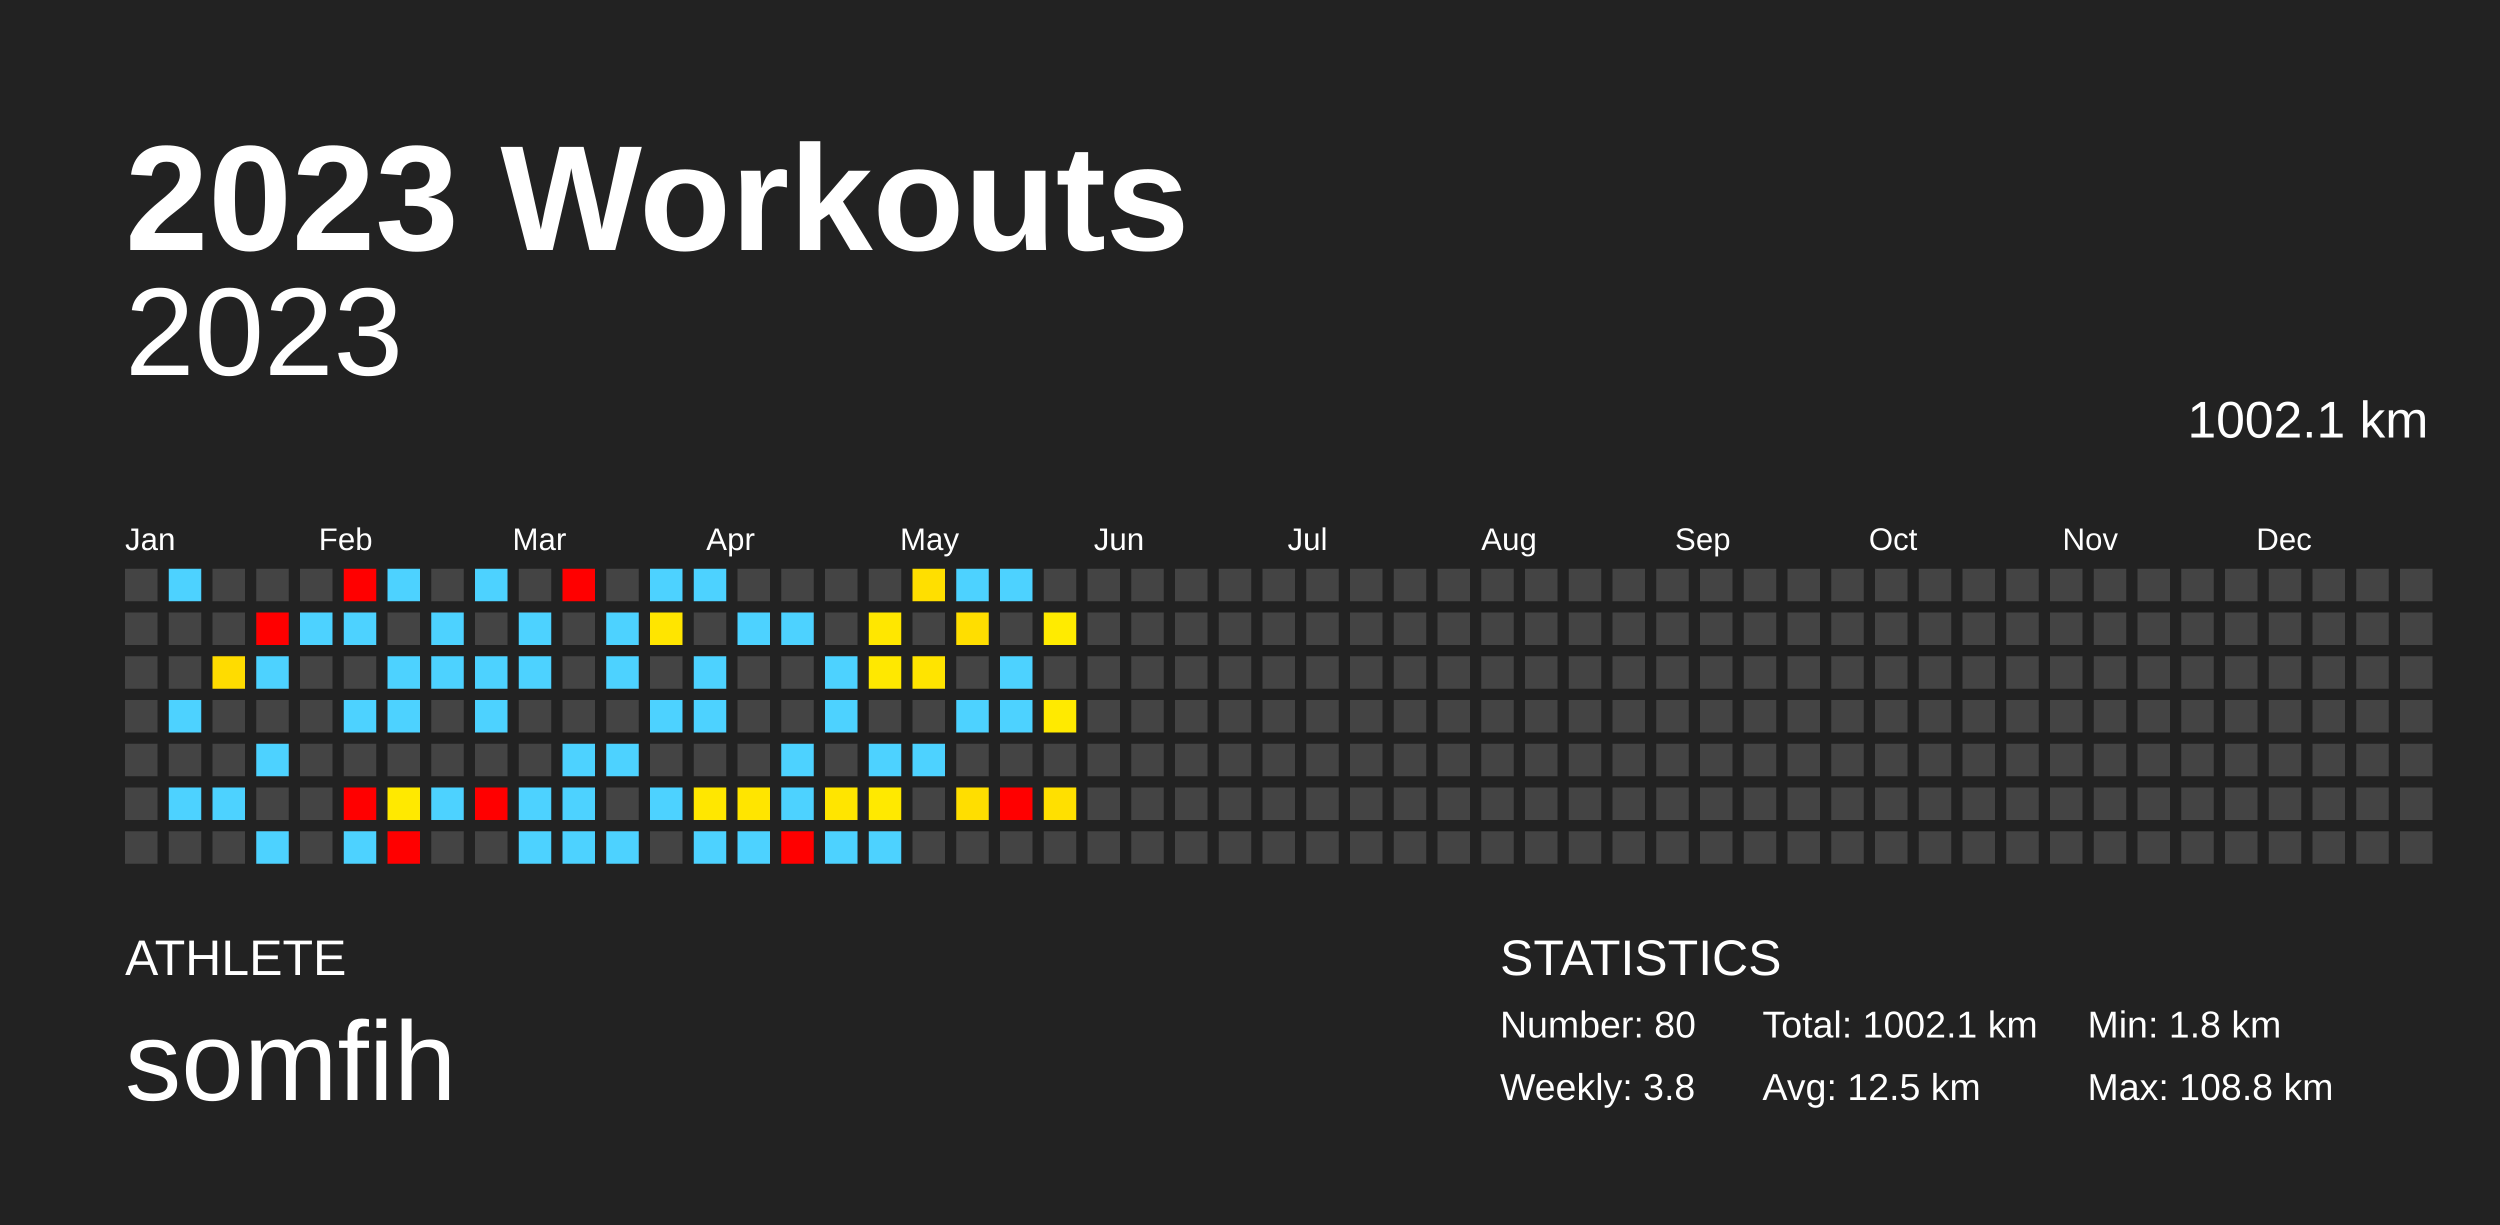
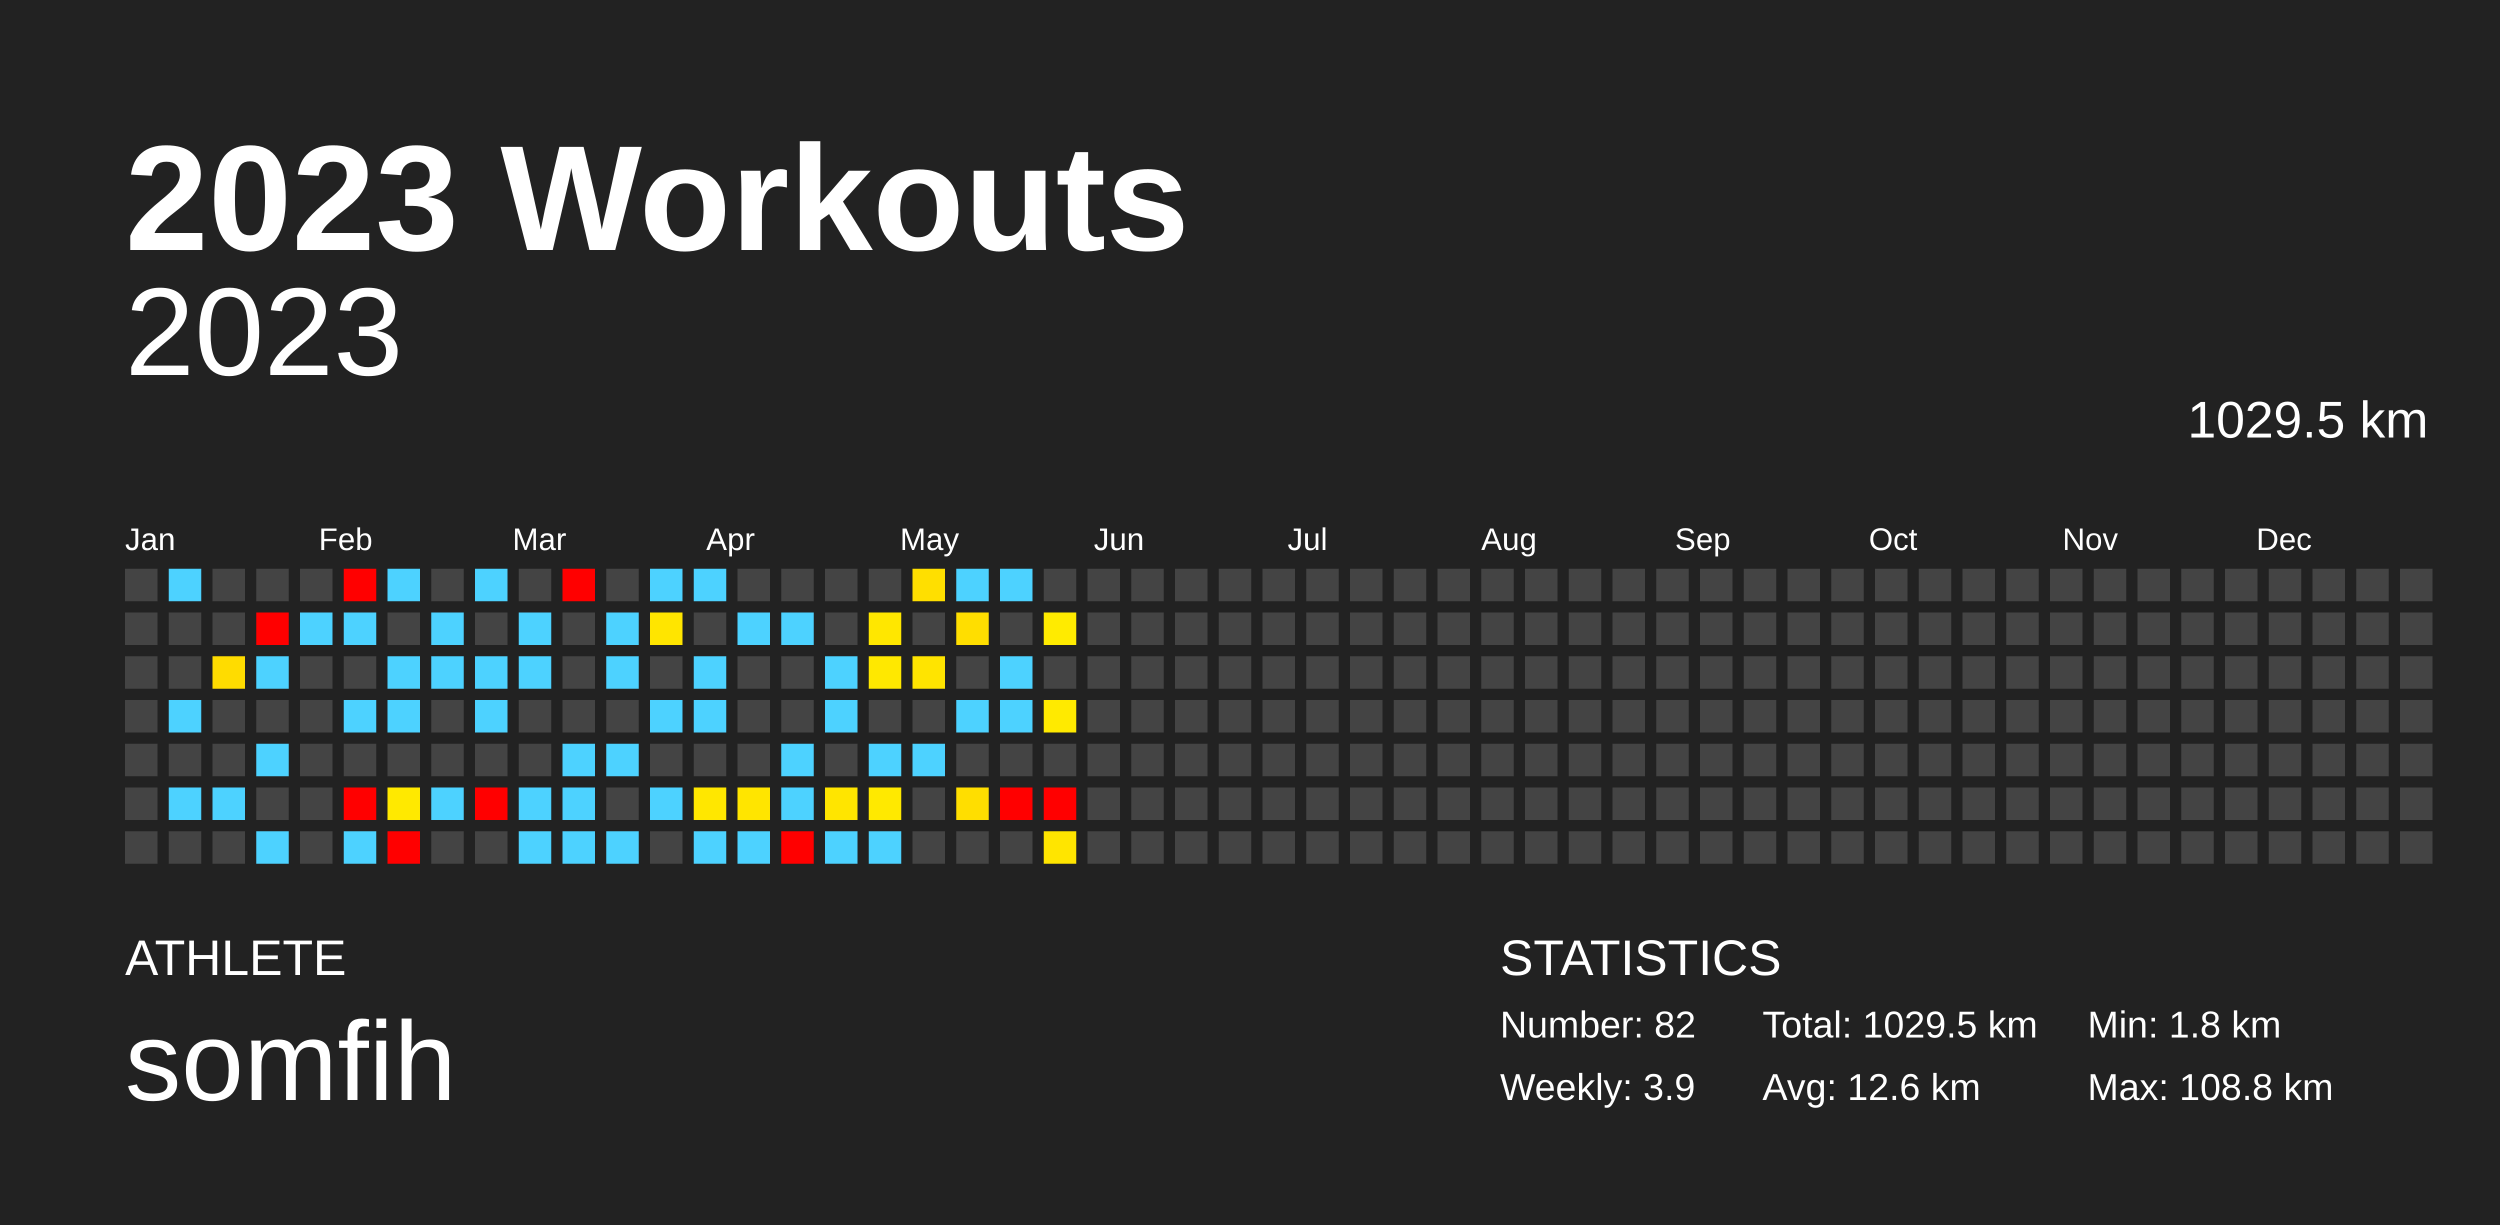
<svg xmlns="http://www.w3.org/2000/svg" baseProfile="full" height="98mm" version="1.1" viewBox="0,0,200,98" width="200mm">
  <defs />
  <rect fill="#222222" height="98" width="200" x="0" y="0" />
  <text fill="#FFFFFF" style="font-size:12px; font-family:Arial; font-weight:bold;" x="10" y="20">2023 Workouts</text>
  <text fill="#FFFFFF" style="font-size:4px; font-family:Arial" x="10" y="78">ATHLETE</text>
  <text fill="#FFFFFF" style="font-size:9px; font-family:Arial" x="10" y="88">somfih</text>
  <text fill="#FFFFFF" style="font-size:4px; font-family:Arial" x="120" y="78">STATISTICS</text>
-   <text fill="#FFFFFF" style="font-size:3px; font-family:Arial" x="120" y="83">Number: 80</text>
-   <text fill="#FFFFFF" style="font-size:3px; font-family:Arial" x="120" y="88">Weekly: 3.8</text>
-   <text fill="#FFFFFF" style="font-size:3px; font-family:Arial" x="141" y="83">Total: 1002.1 km</text>
-   <text fill="#FFFFFF" style="font-size:3px; font-family:Arial" x="141" y="88">Avg: 12.5 km</text>
+   <text fill="#FFFFFF" style="font-size:3px; font-family:Arial" x="120" y="83">Number: 82</text>
+   <text fill="#FFFFFF" style="font-size:3px; font-family:Arial" x="120" y="88">Weekly: 3.9</text>
+   <text fill="#FFFFFF" style="font-size:3px; font-family:Arial" x="141" y="83">Total: 1029.5 km</text>
+   <text fill="#FFFFFF" style="font-size:3px; font-family:Arial" x="141" y="88">Avg: 12.6 km</text>
  <text fill="#FFFFFF" style="font-size:3px; font-family:Arial" x="167" y="83">Min: 1.8 km</text>
  <text fill="#FFFFFF" style="font-size:3px; font-family:Arial" x="167" y="88">Max: 108.8 km</text>
  <text alignment-baseline="hanging" fill="#FFFFFF" style="font-size:10.0px; font-family:Arial;" x="10" y="30">2023</text>
-   <text alignment-baseline="hanging" fill="#FFFFFF" style="font-size:4.125px; font-family:Arial;" x="175" y="35">1002.1 km</text>
+   <text alignment-baseline="hanging" fill="#FFFFFF" style="font-size:4.125px; font-family:Arial;" x="175" y="35">1029.5 km</text>
  <text fill="#FFFFFF" style="font-size:2.5px; font-family:Arial" x="10.0" y="44">Jan</text>
  <text fill="#FFFFFF" style="font-size:2.5px; font-family:Arial" x="25.5" y="44">Feb</text>
  <text fill="#FFFFFF" style="font-size:2.5px; font-family:Arial" x="41.0" y="44">Mar</text>
  <text fill="#FFFFFF" style="font-size:2.5px; font-family:Arial" x="56.5" y="44">Apr</text>
  <text fill="#FFFFFF" style="font-size:2.5px; font-family:Arial" x="72.0" y="44">May</text>
  <text fill="#FFFFFF" style="font-size:2.5px; font-family:Arial" x="87.5" y="44">Jun</text>
  <text fill="#FFFFFF" style="font-size:2.5px; font-family:Arial" x="103.0" y="44">Jul</text>
  <text fill="#FFFFFF" style="font-size:2.5px; font-family:Arial" x="118.5" y="44">Aug</text>
  <text fill="#FFFFFF" style="font-size:2.5px; font-family:Arial" x="134.0" y="44">Sep</text>
  <text fill="#FFFFFF" style="font-size:2.5px; font-family:Arial" x="149.5" y="44">Oct</text>
  <text fill="#FFFFFF" style="font-size:2.5px; font-family:Arial" x="165.0" y="44">Nov</text>
  <text fill="#FFFFFF" style="font-size:2.5px; font-family:Arial" x="180.5" y="44">Dec</text>
  <rect fill="#444444" height="2.6" width="2.6" x="10.0" y="45.5" />
  <rect fill="#444444" height="2.6" width="2.6" x="10.0" y="49.0" />
  <rect fill="#444444" height="2.6" width="2.6" x="10.0" y="52.5" />
  <rect fill="#444444" height="2.6" width="2.6" x="10.0" y="56.0" />
  <rect fill="#444444" height="2.6" width="2.6" x="10.0" y="59.5" />
  <rect fill="#444444" height="2.6" width="2.6" x="10.0" y="63.0" />
  <rect fill="#444444" height="2.6" width="2.6" x="10.0" y="66.5" />
  <rect fill="#4dd2ff" height="2.6" width="2.6" x="13.5" y="45.5" />
  <rect fill="#444444" height="2.6" width="2.6" x="13.5" y="49.0" />
  <rect fill="#444444" height="2.6" width="2.6" x="13.5" y="52.5" />
  <rect fill="#4dd2ff" height="2.6" width="2.6" x="13.5" y="56.0" />
  <rect fill="#444444" height="2.6" width="2.6" x="13.5" y="59.5" />
  <rect fill="#4dd2ff" height="2.6" width="2.6" x="13.5" y="63.0" />
  <rect fill="#444444" height="2.6" width="2.6" x="13.5" y="66.5" />
  <rect fill="#444444" height="2.6" width="2.6" x="17.0" y="45.5" />
  <rect fill="#444444" height="2.6" width="2.6" x="17.0" y="49.0" />
  <rect fill="#ffdc00" height="2.6" width="2.6" x="17.0" y="52.5" />
  <rect fill="#444444" height="2.6" width="2.6" x="17.0" y="56.0" />
  <rect fill="#444444" height="2.6" width="2.6" x="17.0" y="59.5" />
  <rect fill="#4dd2ff" height="2.6" width="2.6" x="17.0" y="63.0" />
  <rect fill="#444444" height="2.6" width="2.6" x="17.0" y="66.5" />
  <rect fill="#444444" height="2.6" width="2.6" x="20.5" y="45.5" />
  <rect fill="red" height="2.6" width="2.6" x="20.5" y="49.0" />
  <rect fill="#4dd2ff" height="2.6" width="2.6" x="20.5" y="52.5" />
  <rect fill="#444444" height="2.6" width="2.6" x="20.5" y="56.0" />
  <rect fill="#4dd2ff" height="2.6" width="2.6" x="20.5" y="59.5" />
  <rect fill="#444444" height="2.6" width="2.6" x="20.5" y="63.0" />
  <rect fill="#4dd2ff" height="2.6" width="2.6" x="20.5" y="66.5" />
  <rect fill="#444444" height="2.6" width="2.6" x="24.0" y="45.5" />
  <rect fill="#4dd2ff" height="2.6" width="2.6" x="24.0" y="49.0" />
  <rect fill="#444444" height="2.6" width="2.6" x="24.0" y="52.5" />
  <rect fill="#444444" height="2.6" width="2.6" x="24.0" y="56.0" />
  <rect fill="#444444" height="2.6" width="2.6" x="24.0" y="59.5" />
  <rect fill="#444444" height="2.6" width="2.6" x="24.0" y="63.0" />
  <rect fill="#444444" height="2.6" width="2.6" x="24.0" y="66.5" />
  <rect fill="red" height="2.6" width="2.6" x="27.5" y="45.5" />
  <rect fill="#4dd2ff" height="2.6" width="2.6" x="27.5" y="49.0" />
  <rect fill="#444444" height="2.6" width="2.6" x="27.5" y="52.5" />
  <rect fill="#4dd2ff" height="2.6" width="2.6" x="27.5" y="56.0" />
  <rect fill="#444444" height="2.6" width="2.6" x="27.5" y="59.5" />
  <rect fill="red" height="2.6" width="2.6" x="27.5" y="63.0" />
  <rect fill="#4dd2ff" height="2.6" width="2.6" x="27.5" y="66.5" />
  <rect fill="#4dd2ff" height="2.6" width="2.6" x="31.0" y="45.5" />
  <rect fill="#444444" height="2.6" width="2.6" x="31.0" y="49.0" />
  <rect fill="#4dd2ff" height="2.6" width="2.6" x="31.0" y="52.5" />
  <rect fill="#4dd2ff" height="2.6" width="2.6" x="31.0" y="56.0" />
  <rect fill="#444444" height="2.6" width="2.6" x="31.0" y="59.5" />
  <rect fill="#ffe900" height="2.6" width="2.6" x="31.0" y="63.0" />
  <rect fill="red" height="2.6" width="2.6" x="31.0" y="66.5" />
  <rect fill="#444444" height="2.6" width="2.6" x="34.5" y="45.5" />
  <rect fill="#4dd2ff" height="2.6" width="2.6" x="34.5" y="49.0" />
  <rect fill="#4dd2ff" height="2.6" width="2.6" x="34.5" y="52.5" />
  <rect fill="#444444" height="2.6" width="2.6" x="34.5" y="56.0" />
  <rect fill="#444444" height="2.6" width="2.6" x="34.5" y="59.5" />
  <rect fill="#4dd2ff" height="2.6" width="2.6" x="34.5" y="63.0" />
  <rect fill="#444444" height="2.6" width="2.6" x="34.5" y="66.5" />
  <rect fill="#4dd2ff" height="2.6" width="2.6" x="38.0" y="45.5" />
  <rect fill="#444444" height="2.6" width="2.6" x="38.0" y="49.0" />
  <rect fill="#4dd2ff" height="2.6" width="2.6" x="38.0" y="52.5" />
  <rect fill="#4dd2ff" height="2.6" width="2.6" x="38.0" y="56.0" />
  <rect fill="#444444" height="2.6" width="2.6" x="38.0" y="59.5" />
  <rect fill="red" height="2.6" width="2.6" x="38.0" y="63.0" />
  <rect fill="#444444" height="2.6" width="2.6" x="38.0" y="66.5" />
  <rect fill="#444444" height="2.6" width="2.6" x="41.5" y="45.5" />
  <rect fill="#4dd2ff" height="2.6" width="2.6" x="41.5" y="49.0" />
  <rect fill="#4dd2ff" height="2.6" width="2.6" x="41.5" y="52.5" />
  <rect fill="#444444" height="2.6" width="2.6" x="41.5" y="56.0" />
  <rect fill="#444444" height="2.6" width="2.6" x="41.5" y="59.5" />
  <rect fill="#4dd2ff" height="2.6" width="2.6" x="41.5" y="63.0" />
  <rect fill="#4dd2ff" height="2.6" width="2.6" x="41.5" y="66.5" />
  <rect fill="red" height="2.6" width="2.6" x="45.0" y="45.5" />
  <rect fill="#444444" height="2.6" width="2.6" x="45.0" y="49.0" />
  <rect fill="#444444" height="2.6" width="2.6" x="45.0" y="52.5" />
  <rect fill="#444444" height="2.6" width="2.6" x="45.0" y="56.0" />
  <rect fill="#4dd2ff" height="2.6" width="2.6" x="45.0" y="59.5" />
  <rect fill="#4dd2ff" height="2.6" width="2.6" x="45.0" y="63.0" />
  <rect fill="#4dd2ff" height="2.6" width="2.6" x="45.0" y="66.5" />
  <rect fill="#444444" height="2.6" width="2.6" x="48.5" y="45.5" />
  <rect fill="#4dd2ff" height="2.6" width="2.6" x="48.5" y="49.0" />
  <rect fill="#4dd2ff" height="2.6" width="2.6" x="48.5" y="52.5" />
  <rect fill="#444444" height="2.6" width="2.6" x="48.5" y="56.0" />
  <rect fill="#4dd2ff" height="2.6" width="2.6" x="48.5" y="59.5" />
  <rect fill="#444444" height="2.6" width="2.6" x="48.5" y="63.0" />
  <rect fill="#4dd2ff" height="2.6" width="2.6" x="48.5" y="66.5" />
  <rect fill="#4dd2ff" height="2.6" width="2.6" x="52.0" y="45.5" />
  <rect fill="#ffe500" height="2.6" width="2.6" x="52.0" y="49.0" />
  <rect fill="#444444" height="2.6" width="2.6" x="52.0" y="52.5" />
  <rect fill="#4dd2ff" height="2.6" width="2.6" x="52.0" y="56.0" />
  <rect fill="#444444" height="2.6" width="2.6" x="52.0" y="59.5" />
  <rect fill="#4dd2ff" height="2.6" width="2.6" x="52.0" y="63.0" />
  <rect fill="#444444" height="2.6" width="2.6" x="52.0" y="66.5" />
  <rect fill="#4dd2ff" height="2.6" width="2.6" x="55.5" y="45.5" />
  <rect fill="#444444" height="2.6" width="2.6" x="55.5" y="49.0" />
  <rect fill="#4dd2ff" height="2.6" width="2.6" x="55.5" y="52.5" />
  <rect fill="#4dd2ff" height="2.6" width="2.6" x="55.5" y="56.0" />
  <rect fill="#444444" height="2.6" width="2.6" x="55.5" y="59.5" />
  <rect fill="#ffe700" height="2.6" width="2.6" x="55.5" y="63.0" />
  <rect fill="#4dd2ff" height="2.6" width="2.6" x="55.5" y="66.5" />
  <rect fill="#444444" height="2.6" width="2.6" x="59.0" y="45.5" />
  <rect fill="#4dd2ff" height="2.6" width="2.6" x="59.0" y="49.0" />
  <rect fill="#444444" height="2.6" width="2.6" x="59.0" y="52.5" />
  <rect fill="#444444" height="2.6" width="2.6" x="59.0" y="56.0" />
  <rect fill="#444444" height="2.6" width="2.6" x="59.0" y="59.5" />
  <rect fill="#ffe500" height="2.6" width="2.6" x="59.0" y="63.0" />
  <rect fill="#4dd2ff" height="2.6" width="2.6" x="59.0" y="66.5" />
  <rect fill="#444444" height="2.6" width="2.6" x="62.5" y="45.5" />
  <rect fill="#4dd2ff" height="2.6" width="2.6" x="62.5" y="49.0" />
  <rect fill="#444444" height="2.6" width="2.6" x="62.5" y="52.5" />
  <rect fill="#444444" height="2.6" width="2.6" x="62.5" y="56.0" />
  <rect fill="#4dd2ff" height="2.6" width="2.6" x="62.5" y="59.5" />
  <rect fill="#4dd2ff" height="2.6" width="2.6" x="62.5" y="63.0" />
  <rect fill="red" height="2.6" width="2.6" x="62.5" y="66.5" />
  <rect fill="#444444" height="2.6" width="2.6" x="66.0" y="45.5" />
  <rect fill="#444444" height="2.6" width="2.6" x="66.0" y="49.0" />
  <rect fill="#4dd2ff" height="2.6" width="2.6" x="66.0" y="52.5" />
  <rect fill="#4dd2ff" height="2.6" width="2.6" x="66.0" y="56.0" />
  <rect fill="#444444" height="2.6" width="2.6" x="66.0" y="59.5" />
  <rect fill="#ffe500" height="2.6" width="2.6" x="66.0" y="63.0" />
  <rect fill="#4dd2ff" height="2.6" width="2.6" x="66.0" y="66.5" />
  <rect fill="#444444" height="2.6" width="2.6" x="69.5" y="45.5" />
  <rect fill="#ffe700" height="2.6" width="2.6" x="69.5" y="49.0" />
  <rect fill="#ffe800" height="2.6" width="2.6" x="69.5" y="52.5" />
  <rect fill="#444444" height="2.6" width="2.6" x="69.5" y="56.0" />
  <rect fill="#4dd2ff" height="2.6" width="2.6" x="69.5" y="59.5" />
  <rect fill="#ffe900" height="2.6" width="2.6" x="69.5" y="63.0" />
  <rect fill="#4dd2ff" height="2.6" width="2.6" x="69.5" y="66.5" />
  <rect fill="#ffdf00" height="2.6" width="2.6" x="73.0" y="45.5" />
  <rect fill="#444444" height="2.6" width="2.6" x="73.0" y="49.0" />
  <rect fill="#ffe400" height="2.6" width="2.6" x="73.0" y="52.5" />
  <rect fill="#444444" height="2.6" width="2.6" x="73.0" y="56.0" />
  <rect fill="#4dd2ff" height="2.6" width="2.6" x="73.0" y="59.5" />
  <rect fill="#444444" height="2.6" width="2.6" x="73.0" y="63.0" />
  <rect fill="#444444" height="2.6" width="2.6" x="73.0" y="66.5" />
  <rect fill="#4dd2ff" height="2.6" width="2.6" x="76.5" y="45.5" />
  <rect fill="#ffde00" height="2.6" width="2.6" x="76.5" y="49.0" />
  <rect fill="#444444" height="2.6" width="2.6" x="76.5" y="52.5" />
  <rect fill="#4dd2ff" height="2.6" width="2.6" x="76.5" y="56.0" />
  <rect fill="#444444" height="2.6" width="2.6" x="76.5" y="59.5" />
  <rect fill="#ffde00" height="2.6" width="2.6" x="76.5" y="63.0" />
  <rect fill="#444444" height="2.6" width="2.6" x="76.5" y="66.5" />
  <rect fill="#4dd2ff" height="2.6" width="2.6" x="80.0" y="45.5" />
  <rect fill="#444444" height="2.6" width="2.6" x="80.0" y="49.0" />
  <rect fill="#4dd2ff" height="2.6" width="2.6" x="80.0" y="52.5" />
  <rect fill="#4dd2ff" height="2.6" width="2.6" x="80.0" y="56.0" />
  <rect fill="#444444" height="2.6" width="2.6" x="80.0" y="59.5" />
  <rect fill="red" height="2.6" width="2.6" x="80.0" y="63.0" />
  <rect fill="#444444" height="2.6" width="2.6" x="80.0" y="66.5" />
  <rect fill="#444444" height="2.6" width="2.6" x="83.5" y="45.5" />
  <rect fill="#ffeb00" height="2.6" width="2.6" x="83.5" y="49.0" />
  <rect fill="#444444" height="2.6" width="2.6" x="83.5" y="52.5" />
  <rect fill="#ffea00" height="2.6" width="2.6" x="83.5" y="56.0" />
  <rect fill="#444444" height="2.6" width="2.6" x="83.5" y="59.5" />
-   <rect fill="#ffe000" height="2.6" width="2.6" x="83.5" y="63.0" />
-   <rect fill="#444444" height="2.6" width="2.6" x="83.5" y="66.5" />
+   <rect fill="red" height="2.6" width="2.6" x="83.5" y="63.0" />
+   <rect fill="#ffe500" height="2.6" width="2.6" x="83.5" y="66.5" />
  <rect fill="#444444" height="2.6" width="2.6" x="87.0" y="45.5" />
  <rect fill="#444444" height="2.6" width="2.6" x="87.0" y="49.0" />
  <rect fill="#444444" height="2.6" width="2.6" x="87.0" y="52.5" />
  <rect fill="#444444" height="2.6" width="2.6" x="87.0" y="56.0" />
  <rect fill="#444444" height="2.6" width="2.6" x="87.0" y="59.5" />
  <rect fill="#444444" height="2.6" width="2.6" x="87.0" y="63.0" />
  <rect fill="#444444" height="2.6" width="2.6" x="87.0" y="66.5" />
  <rect fill="#444444" height="2.6" width="2.6" x="90.5" y="45.5" />
  <rect fill="#444444" height="2.6" width="2.6" x="90.5" y="49.0" />
  <rect fill="#444444" height="2.6" width="2.6" x="90.5" y="52.5" />
  <rect fill="#444444" height="2.6" width="2.6" x="90.5" y="56.0" />
  <rect fill="#444444" height="2.6" width="2.6" x="90.5" y="59.5" />
  <rect fill="#444444" height="2.6" width="2.6" x="90.5" y="63.0" />
  <rect fill="#444444" height="2.6" width="2.6" x="90.5" y="66.5" />
  <rect fill="#444444" height="2.6" width="2.6" x="94.0" y="45.5" />
  <rect fill="#444444" height="2.6" width="2.6" x="94.0" y="49.0" />
  <rect fill="#444444" height="2.6" width="2.6" x="94.0" y="52.5" />
  <rect fill="#444444" height="2.6" width="2.6" x="94.0" y="56.0" />
  <rect fill="#444444" height="2.6" width="2.6" x="94.0" y="59.5" />
  <rect fill="#444444" height="2.6" width="2.6" x="94.0" y="63.0" />
  <rect fill="#444444" height="2.6" width="2.6" x="94.0" y="66.5" />
  <rect fill="#444444" height="2.6" width="2.6" x="97.5" y="45.5" />
  <rect fill="#444444" height="2.6" width="2.6" x="97.5" y="49.0" />
  <rect fill="#444444" height="2.6" width="2.6" x="97.5" y="52.5" />
  <rect fill="#444444" height="2.6" width="2.6" x="97.5" y="56.0" />
  <rect fill="#444444" height="2.6" width="2.6" x="97.5" y="59.5" />
  <rect fill="#444444" height="2.6" width="2.6" x="97.5" y="63.0" />
  <rect fill="#444444" height="2.6" width="2.6" x="97.5" y="66.5" />
  <rect fill="#444444" height="2.6" width="2.6" x="101.0" y="45.5" />
  <rect fill="#444444" height="2.6" width="2.6" x="101.0" y="49.0" />
  <rect fill="#444444" height="2.6" width="2.6" x="101.0" y="52.5" />
  <rect fill="#444444" height="2.6" width="2.6" x="101.0" y="56.0" />
  <rect fill="#444444" height="2.6" width="2.6" x="101.0" y="59.5" />
  <rect fill="#444444" height="2.6" width="2.6" x="101.0" y="63.0" />
  <rect fill="#444444" height="2.6" width="2.6" x="101.0" y="66.5" />
  <rect fill="#444444" height="2.6" width="2.6" x="104.5" y="45.5" />
  <rect fill="#444444" height="2.6" width="2.6" x="104.5" y="49.0" />
  <rect fill="#444444" height="2.6" width="2.6" x="104.5" y="52.5" />
  <rect fill="#444444" height="2.6" width="2.6" x="104.5" y="56.0" />
  <rect fill="#444444" height="2.6" width="2.6" x="104.5" y="59.5" />
  <rect fill="#444444" height="2.6" width="2.6" x="104.5" y="63.0" />
  <rect fill="#444444" height="2.6" width="2.6" x="104.5" y="66.5" />
  <rect fill="#444444" height="2.6" width="2.6" x="108.0" y="45.5" />
  <rect fill="#444444" height="2.6" width="2.6" x="108.0" y="49.0" />
  <rect fill="#444444" height="2.6" width="2.6" x="108.0" y="52.5" />
  <rect fill="#444444" height="2.6" width="2.6" x="108.0" y="56.0" />
  <rect fill="#444444" height="2.6" width="2.6" x="108.0" y="59.5" />
  <rect fill="#444444" height="2.6" width="2.6" x="108.0" y="63.0" />
  <rect fill="#444444" height="2.6" width="2.6" x="108.0" y="66.5" />
  <rect fill="#444444" height="2.6" width="2.6" x="111.5" y="45.5" />
  <rect fill="#444444" height="2.6" width="2.6" x="111.5" y="49.0" />
  <rect fill="#444444" height="2.6" width="2.6" x="111.5" y="52.5" />
  <rect fill="#444444" height="2.6" width="2.6" x="111.5" y="56.0" />
  <rect fill="#444444" height="2.6" width="2.6" x="111.5" y="59.5" />
  <rect fill="#444444" height="2.6" width="2.6" x="111.5" y="63.0" />
  <rect fill="#444444" height="2.6" width="2.6" x="111.5" y="66.5" />
  <rect fill="#444444" height="2.6" width="2.6" x="115.0" y="45.5" />
  <rect fill="#444444" height="2.6" width="2.6" x="115.0" y="49.0" />
  <rect fill="#444444" height="2.6" width="2.6" x="115.0" y="52.5" />
  <rect fill="#444444" height="2.6" width="2.6" x="115.0" y="56.0" />
  <rect fill="#444444" height="2.6" width="2.6" x="115.0" y="59.5" />
  <rect fill="#444444" height="2.6" width="2.6" x="115.0" y="63.0" />
  <rect fill="#444444" height="2.6" width="2.6" x="115.0" y="66.5" />
  <rect fill="#444444" height="2.6" width="2.6" x="118.5" y="45.5" />
  <rect fill="#444444" height="2.6" width="2.6" x="118.5" y="49.0" />
  <rect fill="#444444" height="2.6" width="2.6" x="118.5" y="52.5" />
  <rect fill="#444444" height="2.6" width="2.6" x="118.5" y="56.0" />
  <rect fill="#444444" height="2.6" width="2.6" x="118.5" y="59.5" />
  <rect fill="#444444" height="2.6" width="2.6" x="118.5" y="63.0" />
  <rect fill="#444444" height="2.6" width="2.6" x="118.5" y="66.5" />
  <rect fill="#444444" height="2.6" width="2.6" x="122.0" y="45.5" />
  <rect fill="#444444" height="2.6" width="2.6" x="122.0" y="49.0" />
  <rect fill="#444444" height="2.6" width="2.6" x="122.0" y="52.5" />
  <rect fill="#444444" height="2.6" width="2.6" x="122.0" y="56.0" />
  <rect fill="#444444" height="2.6" width="2.6" x="122.0" y="59.5" />
  <rect fill="#444444" height="2.6" width="2.6" x="122.0" y="63.0" />
  <rect fill="#444444" height="2.6" width="2.6" x="122.0" y="66.5" />
  <rect fill="#444444" height="2.6" width="2.6" x="125.5" y="45.5" />
  <rect fill="#444444" height="2.6" width="2.6" x="125.5" y="49.0" />
  <rect fill="#444444" height="2.6" width="2.6" x="125.5" y="52.5" />
  <rect fill="#444444" height="2.6" width="2.6" x="125.5" y="56.0" />
  <rect fill="#444444" height="2.6" width="2.6" x="125.5" y="59.5" />
  <rect fill="#444444" height="2.6" width="2.6" x="125.5" y="63.0" />
  <rect fill="#444444" height="2.6" width="2.6" x="125.5" y="66.5" />
  <rect fill="#444444" height="2.6" width="2.6" x="129.0" y="45.5" />
  <rect fill="#444444" height="2.6" width="2.6" x="129.0" y="49.0" />
  <rect fill="#444444" height="2.6" width="2.6" x="129.0" y="52.5" />
  <rect fill="#444444" height="2.6" width="2.6" x="129.0" y="56.0" />
  <rect fill="#444444" height="2.6" width="2.6" x="129.0" y="59.5" />
  <rect fill="#444444" height="2.6" width="2.6" x="129.0" y="63.0" />
  <rect fill="#444444" height="2.6" width="2.6" x="129.0" y="66.5" />
  <rect fill="#444444" height="2.6" width="2.6" x="132.5" y="45.5" />
  <rect fill="#444444" height="2.6" width="2.6" x="132.5" y="49.0" />
  <rect fill="#444444" height="2.6" width="2.6" x="132.5" y="52.5" />
  <rect fill="#444444" height="2.6" width="2.6" x="132.5" y="56.0" />
  <rect fill="#444444" height="2.6" width="2.6" x="132.5" y="59.5" />
  <rect fill="#444444" height="2.6" width="2.6" x="132.5" y="63.0" />
  <rect fill="#444444" height="2.6" width="2.6" x="132.5" y="66.5" />
  <rect fill="#444444" height="2.6" width="2.6" x="136.0" y="45.5" />
  <rect fill="#444444" height="2.6" width="2.6" x="136.0" y="49.0" />
  <rect fill="#444444" height="2.6" width="2.6" x="136.0" y="52.5" />
  <rect fill="#444444" height="2.6" width="2.6" x="136.0" y="56.0" />
  <rect fill="#444444" height="2.6" width="2.6" x="136.0" y="59.5" />
  <rect fill="#444444" height="2.6" width="2.6" x="136.0" y="63.0" />
  <rect fill="#444444" height="2.6" width="2.6" x="136.0" y="66.5" />
  <rect fill="#444444" height="2.6" width="2.6" x="139.5" y="45.5" />
  <rect fill="#444444" height="2.6" width="2.6" x="139.5" y="49.0" />
  <rect fill="#444444" height="2.6" width="2.6" x="139.5" y="52.5" />
  <rect fill="#444444" height="2.6" width="2.6" x="139.5" y="56.0" />
  <rect fill="#444444" height="2.6" width="2.6" x="139.5" y="59.5" />
  <rect fill="#444444" height="2.6" width="2.6" x="139.5" y="63.0" />
  <rect fill="#444444" height="2.6" width="2.6" x="139.5" y="66.5" />
  <rect fill="#444444" height="2.6" width="2.6" x="143.0" y="45.5" />
  <rect fill="#444444" height="2.6" width="2.6" x="143.0" y="49.0" />
  <rect fill="#444444" height="2.6" width="2.6" x="143.0" y="52.5" />
  <rect fill="#444444" height="2.6" width="2.6" x="143.0" y="56.0" />
  <rect fill="#444444" height="2.6" width="2.6" x="143.0" y="59.5" />
  <rect fill="#444444" height="2.6" width="2.6" x="143.0" y="63.0" />
  <rect fill="#444444" height="2.6" width="2.6" x="143.0" y="66.5" />
  <rect fill="#444444" height="2.6" width="2.6" x="146.5" y="45.5" />
  <rect fill="#444444" height="2.6" width="2.6" x="146.5" y="49.0" />
  <rect fill="#444444" height="2.6" width="2.6" x="146.5" y="52.5" />
  <rect fill="#444444" height="2.6" width="2.6" x="146.5" y="56.0" />
  <rect fill="#444444" height="2.6" width="2.6" x="146.5" y="59.5" />
  <rect fill="#444444" height="2.6" width="2.6" x="146.5" y="63.0" />
  <rect fill="#444444" height="2.6" width="2.6" x="146.5" y="66.5" />
  <rect fill="#444444" height="2.6" width="2.6" x="150.0" y="45.5" />
  <rect fill="#444444" height="2.6" width="2.6" x="150.0" y="49.0" />
  <rect fill="#444444" height="2.6" width="2.6" x="150.0" y="52.5" />
  <rect fill="#444444" height="2.6" width="2.6" x="150.0" y="56.0" />
  <rect fill="#444444" height="2.6" width="2.6" x="150.0" y="59.5" />
  <rect fill="#444444" height="2.6" width="2.6" x="150.0" y="63.0" />
  <rect fill="#444444" height="2.6" width="2.6" x="150.0" y="66.5" />
  <rect fill="#444444" height="2.6" width="2.6" x="153.5" y="45.5" />
  <rect fill="#444444" height="2.6" width="2.6" x="153.5" y="49.0" />
  <rect fill="#444444" height="2.6" width="2.6" x="153.5" y="52.5" />
  <rect fill="#444444" height="2.6" width="2.6" x="153.5" y="56.0" />
  <rect fill="#444444" height="2.6" width="2.6" x="153.5" y="59.5" />
  <rect fill="#444444" height="2.6" width="2.6" x="153.5" y="63.0" />
  <rect fill="#444444" height="2.6" width="2.6" x="153.5" y="66.5" />
  <rect fill="#444444" height="2.6" width="2.6" x="157.0" y="45.5" />
  <rect fill="#444444" height="2.6" width="2.6" x="157.0" y="49.0" />
  <rect fill="#444444" height="2.6" width="2.6" x="157.0" y="52.5" />
  <rect fill="#444444" height="2.6" width="2.6" x="157.0" y="56.0" />
  <rect fill="#444444" height="2.6" width="2.6" x="157.0" y="59.5" />
  <rect fill="#444444" height="2.6" width="2.6" x="157.0" y="63.0" />
  <rect fill="#444444" height="2.6" width="2.6" x="157.0" y="66.5" />
  <rect fill="#444444" height="2.6" width="2.6" x="160.5" y="45.5" />
  <rect fill="#444444" height="2.6" width="2.6" x="160.5" y="49.0" />
  <rect fill="#444444" height="2.6" width="2.6" x="160.5" y="52.5" />
  <rect fill="#444444" height="2.6" width="2.6" x="160.5" y="56.0" />
  <rect fill="#444444" height="2.6" width="2.6" x="160.5" y="59.5" />
  <rect fill="#444444" height="2.6" width="2.6" x="160.5" y="63.0" />
  <rect fill="#444444" height="2.6" width="2.6" x="160.5" y="66.5" />
  <rect fill="#444444" height="2.6" width="2.6" x="164.0" y="45.5" />
  <rect fill="#444444" height="2.6" width="2.6" x="164.0" y="49.0" />
  <rect fill="#444444" height="2.6" width="2.6" x="164.0" y="52.5" />
  <rect fill="#444444" height="2.6" width="2.6" x="164.0" y="56.0" />
  <rect fill="#444444" height="2.6" width="2.6" x="164.0" y="59.5" />
  <rect fill="#444444" height="2.6" width="2.6" x="164.0" y="63.0" />
  <rect fill="#444444" height="2.6" width="2.6" x="164.0" y="66.5" />
  <rect fill="#444444" height="2.6" width="2.6" x="167.5" y="45.5" />
  <rect fill="#444444" height="2.6" width="2.6" x="167.5" y="49.0" />
  <rect fill="#444444" height="2.6" width="2.6" x="167.5" y="52.5" />
  <rect fill="#444444" height="2.6" width="2.6" x="167.5" y="56.0" />
  <rect fill="#444444" height="2.6" width="2.6" x="167.5" y="59.5" />
  <rect fill="#444444" height="2.6" width="2.6" x="167.5" y="63.0" />
  <rect fill="#444444" height="2.6" width="2.6" x="167.5" y="66.5" />
  <rect fill="#444444" height="2.6" width="2.6" x="171.0" y="45.5" />
  <rect fill="#444444" height="2.6" width="2.6" x="171.0" y="49.0" />
  <rect fill="#444444" height="2.6" width="2.6" x="171.0" y="52.5" />
  <rect fill="#444444" height="2.6" width="2.6" x="171.0" y="56.0" />
  <rect fill="#444444" height="2.6" width="2.6" x="171.0" y="59.5" />
  <rect fill="#444444" height="2.6" width="2.6" x="171.0" y="63.0" />
  <rect fill="#444444" height="2.6" width="2.6" x="171.0" y="66.5" />
  <rect fill="#444444" height="2.6" width="2.6" x="174.5" y="45.5" />
  <rect fill="#444444" height="2.6" width="2.6" x="174.5" y="49.0" />
  <rect fill="#444444" height="2.6" width="2.6" x="174.5" y="52.5" />
  <rect fill="#444444" height="2.6" width="2.6" x="174.5" y="56.0" />
  <rect fill="#444444" height="2.6" width="2.6" x="174.5" y="59.5" />
  <rect fill="#444444" height="2.6" width="2.6" x="174.5" y="63.0" />
  <rect fill="#444444" height="2.6" width="2.6" x="174.5" y="66.5" />
  <rect fill="#444444" height="2.6" width="2.6" x="178.0" y="45.5" />
  <rect fill="#444444" height="2.6" width="2.6" x="178.0" y="49.0" />
  <rect fill="#444444" height="2.6" width="2.6" x="178.0" y="52.5" />
  <rect fill="#444444" height="2.6" width="2.6" x="178.0" y="56.0" />
  <rect fill="#444444" height="2.6" width="2.6" x="178.0" y="59.5" />
  <rect fill="#444444" height="2.6" width="2.6" x="178.0" y="63.0" />
  <rect fill="#444444" height="2.6" width="2.6" x="178.0" y="66.5" />
  <rect fill="#444444" height="2.6" width="2.6" x="181.5" y="45.5" />
  <rect fill="#444444" height="2.6" width="2.6" x="181.5" y="49.0" />
  <rect fill="#444444" height="2.6" width="2.6" x="181.5" y="52.5" />
  <rect fill="#444444" height="2.6" width="2.6" x="181.5" y="56.0" />
  <rect fill="#444444" height="2.6" width="2.6" x="181.5" y="59.5" />
  <rect fill="#444444" height="2.6" width="2.6" x="181.5" y="63.0" />
  <rect fill="#444444" height="2.6" width="2.6" x="181.5" y="66.5" />
  <rect fill="#444444" height="2.6" width="2.6" x="185.0" y="45.5" />
  <rect fill="#444444" height="2.6" width="2.6" x="185.0" y="49.0" />
  <rect fill="#444444" height="2.6" width="2.6" x="185.0" y="52.5" />
  <rect fill="#444444" height="2.6" width="2.6" x="185.0" y="56.0" />
  <rect fill="#444444" height="2.6" width="2.6" x="185.0" y="59.5" />
  <rect fill="#444444" height="2.6" width="2.6" x="185.0" y="63.0" />
  <rect fill="#444444" height="2.6" width="2.6" x="185.0" y="66.5" />
  <rect fill="#444444" height="2.6" width="2.6" x="188.5" y="45.5" />
  <rect fill="#444444" height="2.6" width="2.6" x="188.5" y="49.0" />
  <rect fill="#444444" height="2.6" width="2.6" x="188.5" y="52.5" />
  <rect fill="#444444" height="2.6" width="2.6" x="188.5" y="56.0" />
  <rect fill="#444444" height="2.6" width="2.6" x="188.5" y="59.5" />
  <rect fill="#444444" height="2.6" width="2.6" x="188.5" y="63.0" />
  <rect fill="#444444" height="2.6" width="2.6" x="188.5" y="66.5" />
  <rect fill="#444444" height="2.6" width="2.6" x="192.0" y="45.5" />
  <rect fill="#444444" height="2.6" width="2.6" x="192.0" y="49.0" />
  <rect fill="#444444" height="2.6" width="2.6" x="192.0" y="52.5" />
  <rect fill="#444444" height="2.6" width="2.6" x="192.0" y="56.0" />
  <rect fill="#444444" height="2.6" width="2.6" x="192.0" y="59.5" />
  <rect fill="#444444" height="2.6" width="2.6" x="192.0" y="63.0" />
  <rect fill="#444444" height="2.6" width="2.6" x="192.0" y="66.5" />
</svg>
